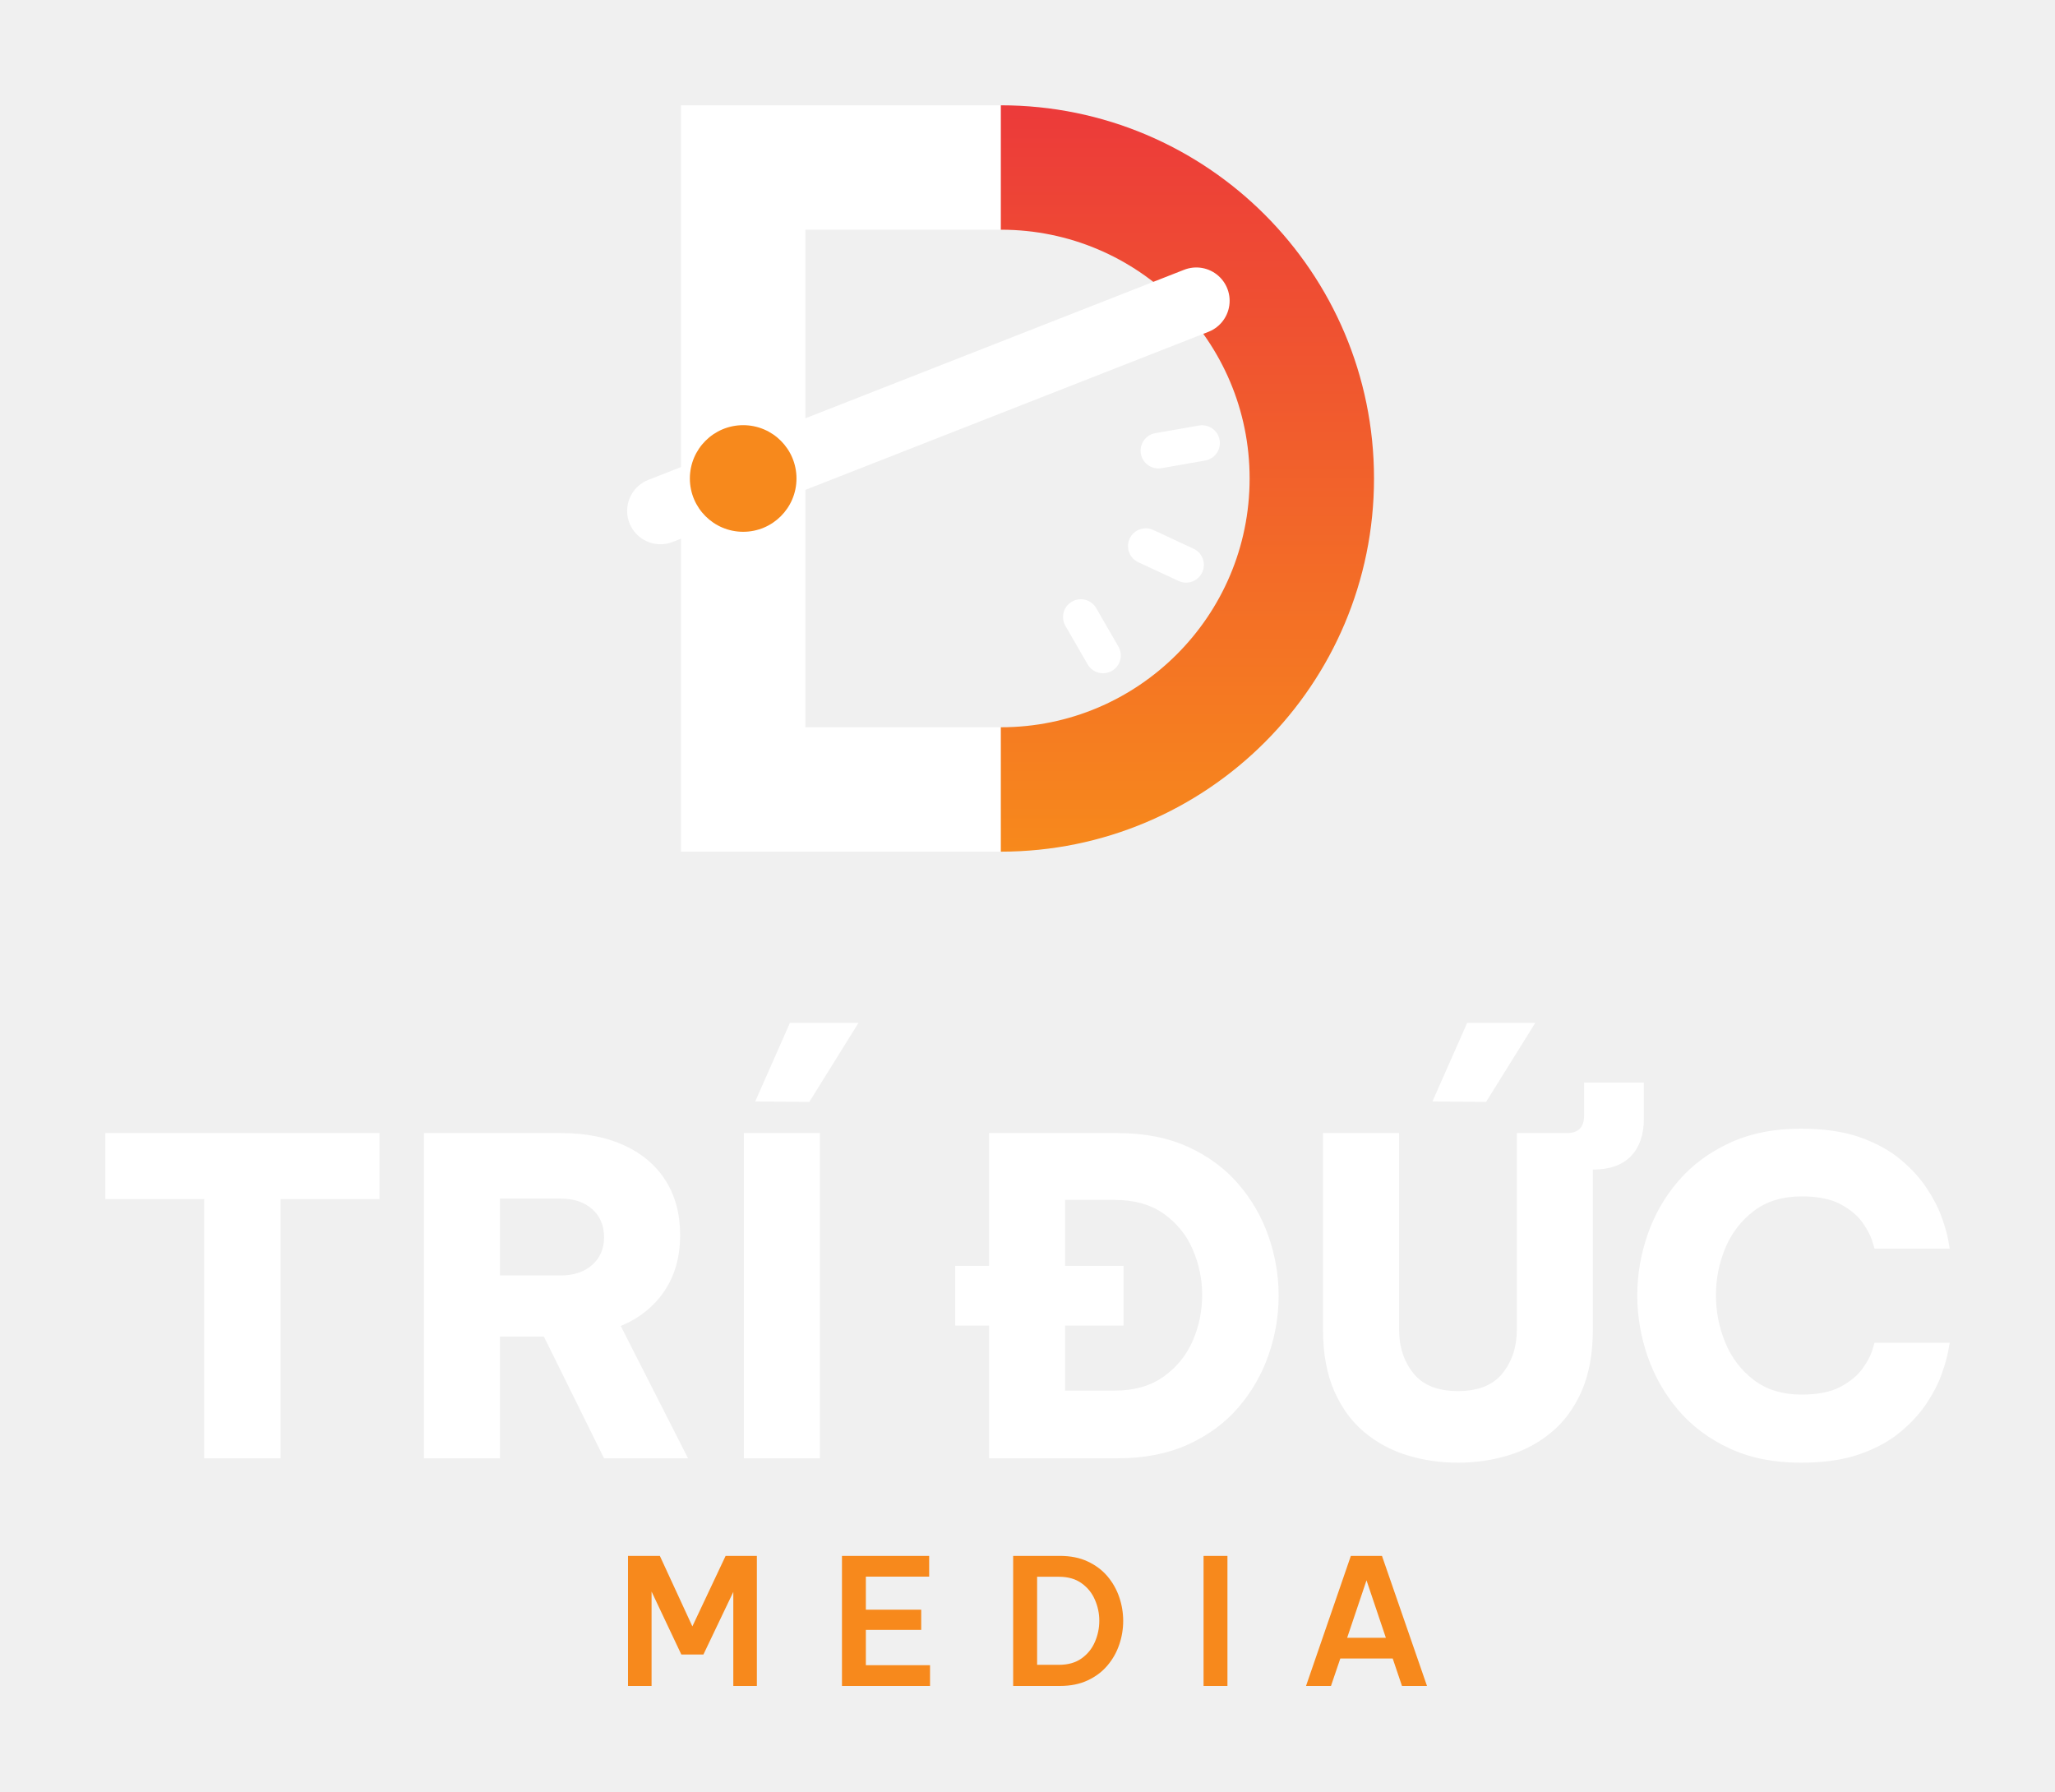
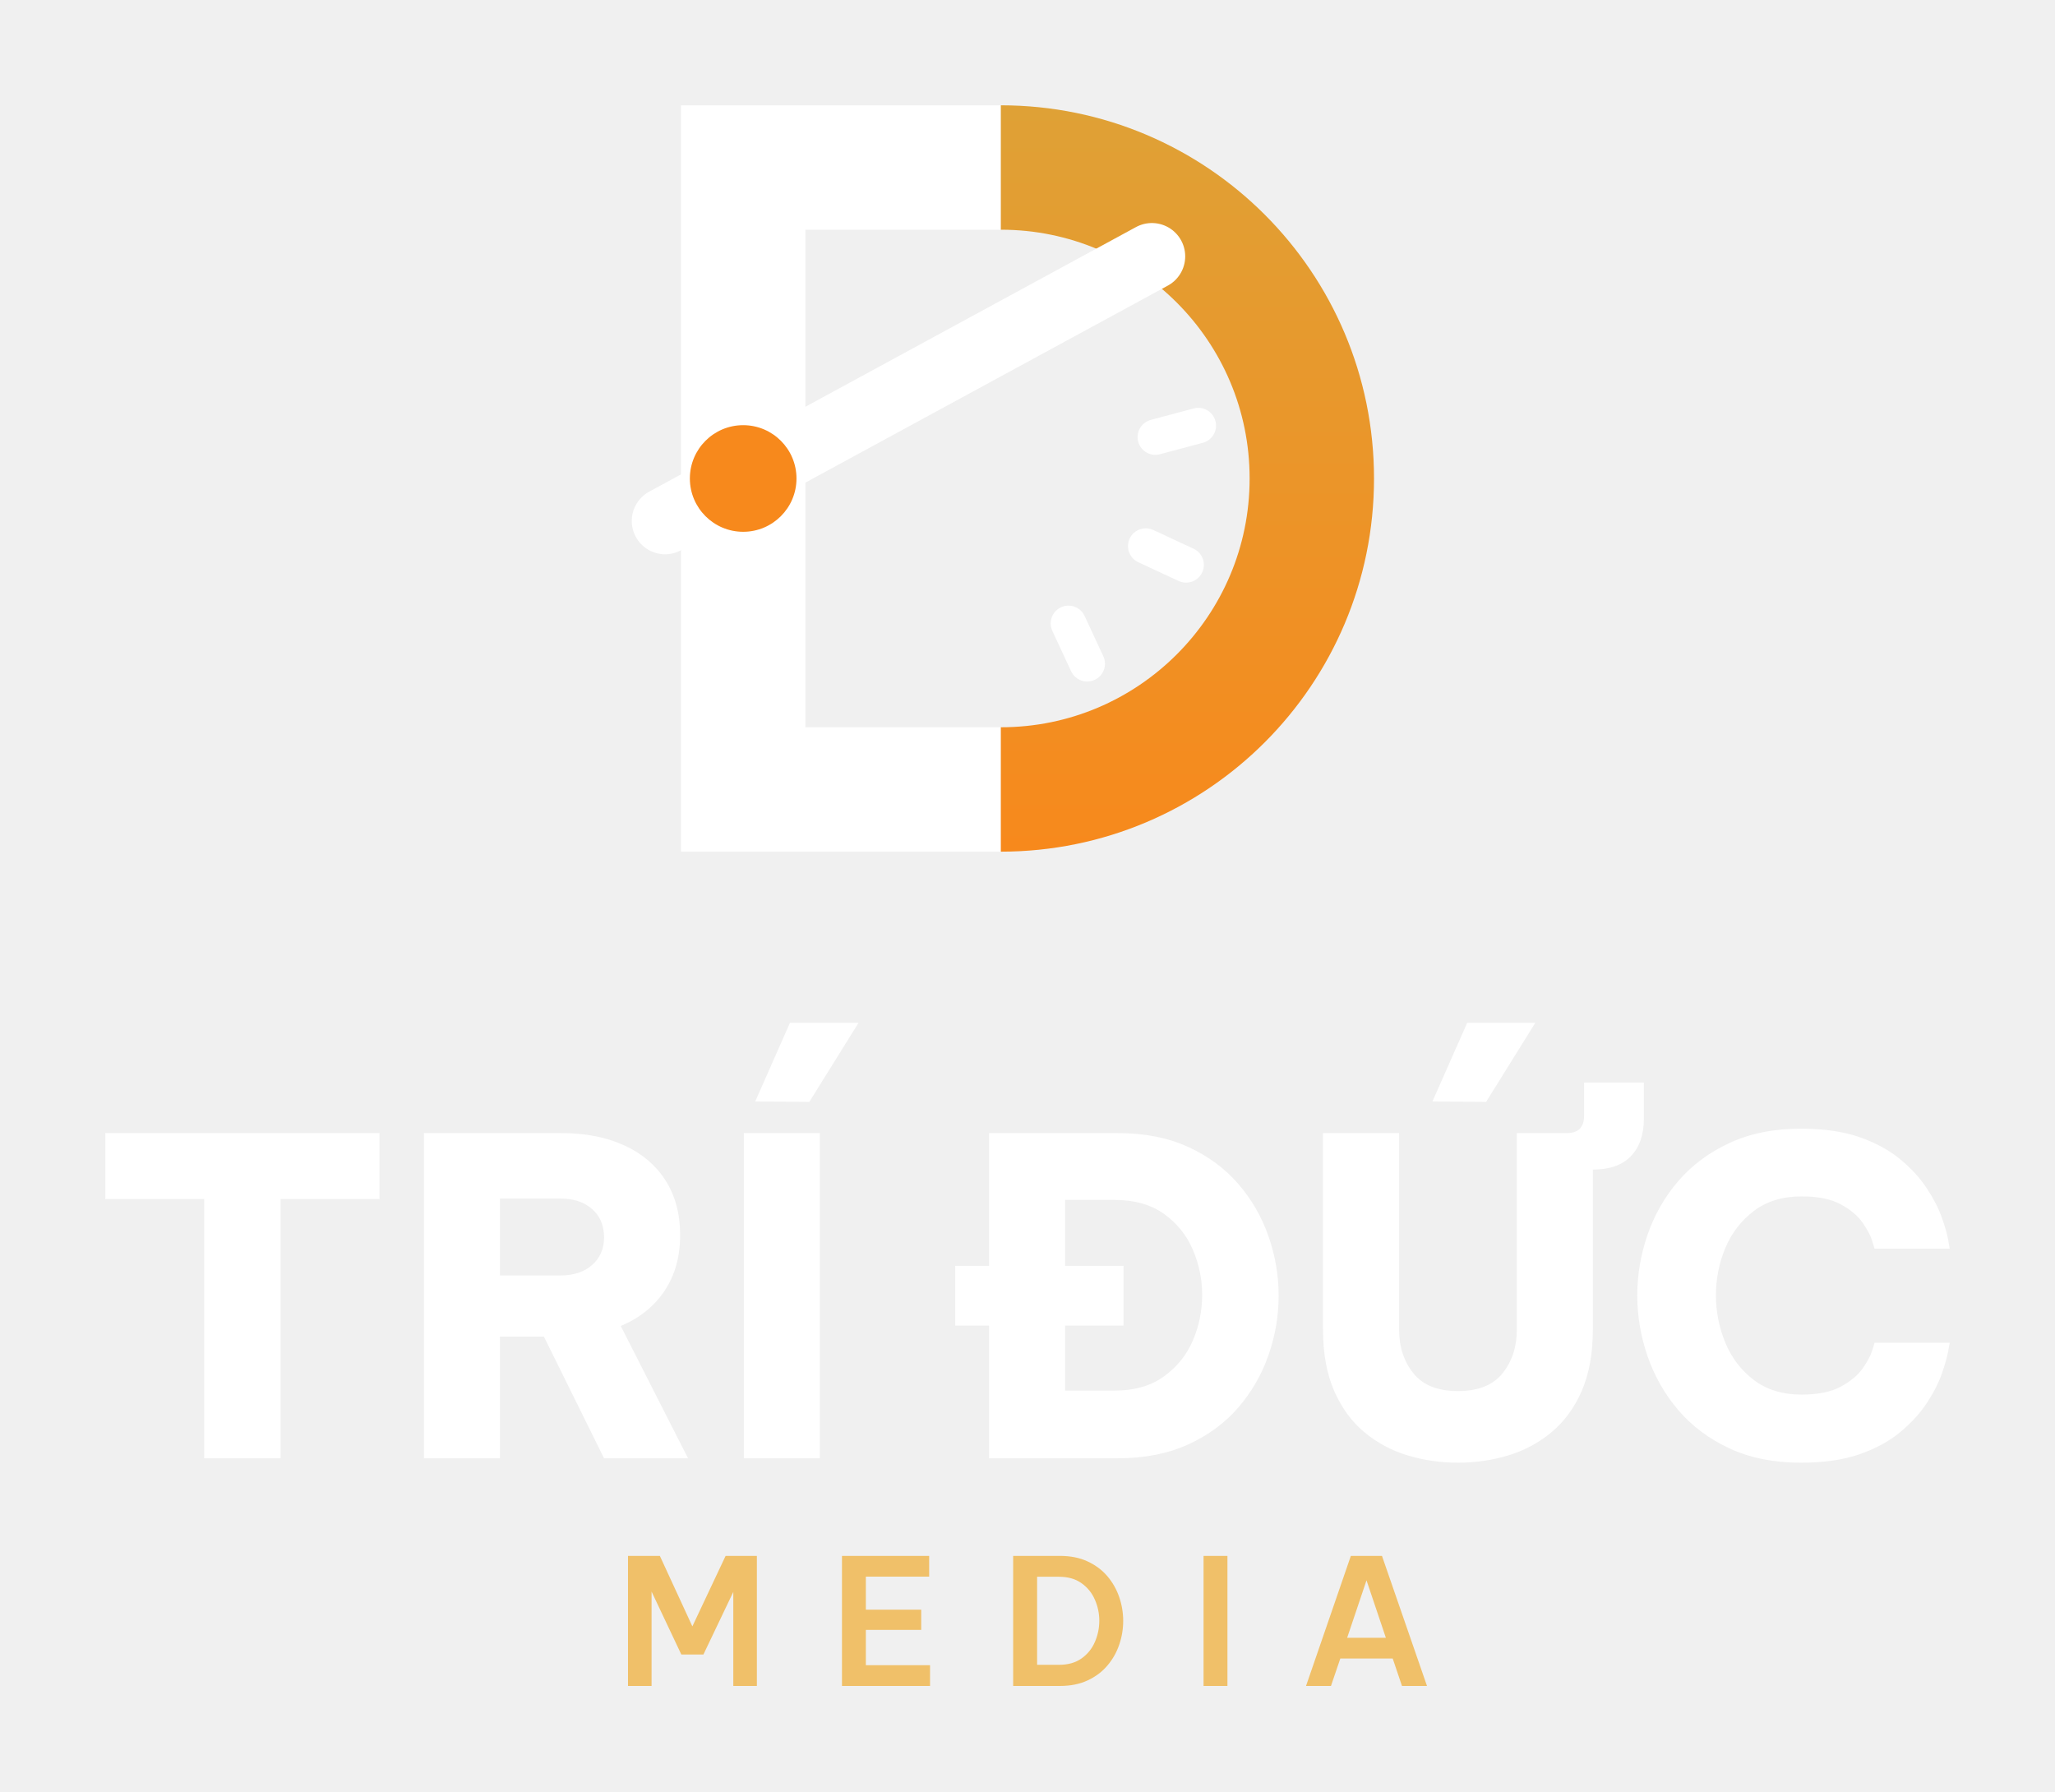
<svg xmlns="http://www.w3.org/2000/svg" viewBox="-95.12 -12.7 312.24 272.16" role="img" aria-label="Trí Đức Media">
  <defs>
    <linearGradient id="v-reverse-g" gradientUnits="userSpaceOnUse" x1="0" y1="18" x2="0" y2="102">
-       <stop offset="0" stop-color="#EC3A3A" />
+       <stop offset="0" stop-color="#DFA136" />
      <stop offset="1" stop-color="#F7891C" />
    </linearGradient>
  </defs>
  <g transform="translate(61 60) scale(1.35) translate(-61 -60)">
    <path fill="#FFFFFF" d="M22 18H58V32H36V88H58V102H22Z" />
    <path fill="none" stroke="url(#v-reverse-g)" stroke-width="14" d="M58 25A35 35 0 0 1 58 95" />
-     <path fill="none" stroke="#FFFFFF" stroke-width="4" stroke-linecap="round" d="M75.73 56.87L80.65 56.01M74.31 67.61L78.85 69.72M67 75.59L69.5 79.92" />
-     <path fill="none" stroke="#FFFFFF" stroke-width="7.5" stroke-linecap="round" d="M19.69 63.65L80 40" />
+     <path fill="none" stroke="#FFFFFF" stroke-width="4" stroke-linecap="round" d="M75.39 55.34L80.22 54.05M74.31 67.61L78.85 69.72M65.61 76.31L67.72 80.85" />
+     <path fill="none" stroke="#FFFFFF" stroke-width="7.5" stroke-linecap="round" d="M20.21 64.78L75 35" />
    <circle cx="29" cy="60" r="6" fill="#F7891C" />
  </g>
  <path fill="#FFFFFF" d="M-52.48 208.87L-64.10 208.87L-64.10 169.48L-79.12 169.48L-79.12 159.46L-37.46 159.46L-37.46 169.48L-52.48 169.48L-52.48 208.87ZM-19.16 208.87L-30.71 208.87L-30.71 159.46L-9.81 159.46Q-4.34 159.46-0.26 161.33Q3.81 163.20 6.01 166.67Q8.22 170.14 8.22 174.95L8.22 174.95Q8.22 179.89 5.85 183.43Q3.48 186.97-0.80 188.77L-0.80 188.77L9.42 208.87L-3.34 208.87L-12.48 190.38L-19.16 190.38L-19.16 208.87ZM-9.95 169.41L-9.95 169.41L-19.16 169.41L-19.16 181.09L-9.95 181.09Q-6.94 181.09-5.14 179.49Q-3.34 177.89-3.34 175.29L-3.34 175.29Q-3.34 172.61-5.14 171.01Q-6.94 169.41-9.95 169.41ZM35.33 142.70L27.85 154.72L19.63 154.65L24.91 142.70L35.33 142.70ZM29.45 208.87L17.90 208.87L17.90 159.46L29.45 159.46L29.45 208.87ZM74.72 208.87L55.16 208.87L55.16 188.71L50.02 188.71L50.02 179.63L55.16 179.63L55.16 159.46L74.72 159.46Q80.80 159.46 85.41 161.56Q90.01 163.67 93.05 167.21Q96.09 170.74 97.62 175.15Q99.16 179.56 99.16 184.17L99.16 184.17Q99.16 188.77 97.62 193.18Q96.09 197.59 93.05 201.13Q90.01 204.67 85.41 206.77Q80.80 208.87 74.72 208.87L74.72 208.87ZM75.59 179.63L75.59 188.71L66.71 188.71L66.71 198.59L74.19 198.59Q78.73 198.59 81.70 196.45Q84.67 194.32 86.11 191.01Q87.54 187.70 87.54 184.03L87.54 184.03Q87.54 180.49 86.11 177.15Q84.67 173.82 81.70 171.71Q78.73 169.61 74.19 169.61L74.19 169.61L66.71 169.61L66.71 179.63L75.59 179.63ZM138.16 142.70L130.68 154.72L122.53 154.65L127.81 142.70L138.16 142.70ZM126.40 209.54L126.40 209.54Q122.46 209.54 118.79 208.44Q115.12 207.34 112.21 204.93Q109.31 202.53 107.61 198.66Q105.90 194.78 105.90 189.31L105.90 189.31L105.90 159.46L117.46 159.46L117.46 189.31Q117.46 193.25 119.63 195.95Q121.80 198.66 126.40 198.66L126.40 198.66Q131.01 198.66 133.18 195.95Q135.35 193.25 135.35 189.31L135.35 189.31L135.35 159.46L142.96 159.46Q145.57 159.46 145.57 156.79L145.57 156.79L145.57 151.78L154.65 151.78L154.65 157.26Q154.65 160.93 152.68 162.97Q150.71 165.00 146.97 165.00L146.97 165.00L146.90 165.00L146.90 189.31Q146.90 194.78 145.20 198.66Q143.50 202.53 140.59 204.93Q137.69 207.34 134.02 208.44Q130.34 209.54 126.40 209.54ZM178.49 209.54L178.49 209.54Q172.34 209.54 167.67 207.37Q163.00 205.20 159.89 201.56Q156.79 197.92 155.22 193.38Q153.65 188.84 153.65 184.10L153.65 184.10Q153.65 179.42 155.22 174.88Q156.79 170.34 159.89 166.74Q163.00 163.13 167.67 160.96Q172.34 158.79 178.49 158.79L178.49 158.79Q183.76 158.79 187.47 160.09Q191.17 161.40 193.68 163.50Q196.18 165.60 197.68 167.91Q199.19 170.21 199.92 172.28Q200.66 174.35 200.89 175.69Q201.12 177.02 201.12 177.02L201.12 177.02L189.70 177.02Q189.70 177.02 189.34 175.82Q188.97 174.62 187.87 173.05Q186.77 171.48 184.56 170.28Q182.36 169.08 178.62 169.08L178.62 169.08Q174.28 169.08 171.38 171.28Q168.47 173.48 167.03 176.92Q165.60 180.36 165.60 184.10L165.60 184.10Q165.60 187.84 167.03 191.31Q168.47 194.78 171.38 196.99Q174.28 199.19 178.62 199.19L178.62 199.19Q182.36 199.19 184.56 197.99Q186.77 196.79 187.87 195.25Q188.97 193.71 189.34 192.51Q189.70 191.31 189.70 191.31L189.70 191.31L201.12 191.31Q201.12 191.31 200.89 192.61Q200.66 193.91 199.92 196.02Q199.19 198.12 197.68 200.42Q196.18 202.73 193.68 204.83Q191.17 206.94 187.47 208.24Q183.76 209.54 178.49 209.54Z" />
-   <path fill="#F7891C" d="M3.88 243.46L0.30 243.46L0.30 223.70L5.14 223.70L10.08 234.41L15.13 223.70L19.88 223.70L19.88 243.46L16.30 243.46L16.30 229.17L11.76 238.68L8.40 238.68L3.88 229.12L3.88 243.46ZM46.19 243.46L32.81 243.46L32.81 223.70L46.06 223.70L46.06 226.85L36.44 226.85L36.44 231.87L44.85 231.87L44.85 234.94L36.44 234.94L36.44 240.31L46.19 240.31L46.19 243.46ZM65.93 243.46L58.82 243.46L58.82 223.70L65.93 223.70Q68.33 223.70 70.13 224.54Q71.94 225.38 73.14 226.79Q74.34 228.21 74.94 229.97Q75.54 231.73 75.54 233.58L75.54 233.58Q75.54 235.42 74.94 237.18Q74.34 238.95 73.14 240.36Q71.94 241.78 70.13 242.62Q68.33 243.46 65.93 243.46L65.93 243.46ZM65.77 226.87L65.77 226.87L62.46 226.87L62.46 240.25L65.77 240.25Q67.85 240.25 69.21 239.28Q70.58 238.31 71.24 236.77Q71.91 235.23 71.91 233.55L71.91 233.55Q71.91 231.89 71.24 230.36Q70.58 228.82 69.21 227.85Q67.85 226.87 65.77 226.87ZM91.38 243.46L87.75 243.46L87.75 223.70L91.38 223.70L91.38 243.46ZM107.11 243.46L103.32 243.46L110.13 223.70L114.86 223.70L121.70 243.46L117.90 243.46L116.49 239.29L108.53 239.29L107.11 243.46ZM112.51 227.41L109.57 236.14L115.45 236.14L112.51 227.41Z" />
+   <path fill="#F0C069" d="M3.88 243.46L0.30 243.46L0.30 223.70L5.14 223.70L10.08 234.41L15.13 223.70L19.88 223.70L19.88 243.46L16.30 243.46L16.30 229.17L11.76 238.68L8.40 238.68L3.88 229.12L3.88 243.46ZM46.19 243.46L32.81 243.46L32.81 223.70L46.06 223.70L46.06 226.85L36.44 226.85L36.44 231.87L44.85 231.87L44.85 234.94L36.44 234.94L36.44 240.31L46.19 240.31L46.19 243.46ZM65.93 243.46L58.82 243.46L58.82 223.70L65.93 223.70Q68.33 223.70 70.13 224.54Q71.94 225.38 73.14 226.79Q74.34 228.21 74.94 229.97Q75.54 231.73 75.54 233.58L75.54 233.58Q75.54 235.42 74.94 237.18Q74.34 238.95 73.14 240.36Q71.94 241.78 70.13 242.62Q68.33 243.46 65.93 243.46L65.93 243.46ZM65.77 226.87L65.77 226.87L62.46 226.87L62.46 240.25L65.77 240.25Q67.85 240.25 69.21 239.28Q70.58 238.31 71.24 236.77Q71.91 235.23 71.91 233.55L71.91 233.55Q71.91 231.89 71.24 230.36Q70.58 228.82 69.21 227.85Q67.85 226.87 65.77 226.87ZM91.38 243.46L87.75 243.46L87.75 223.70L91.38 223.70L91.38 243.46ZM107.11 243.46L103.32 243.46L110.13 223.70L114.86 223.70L121.70 243.46L117.90 243.46L116.49 239.29L108.53 239.29L107.11 243.46ZM112.51 227.41L109.57 236.14L115.45 236.14L112.51 227.41Z" />
</svg>
